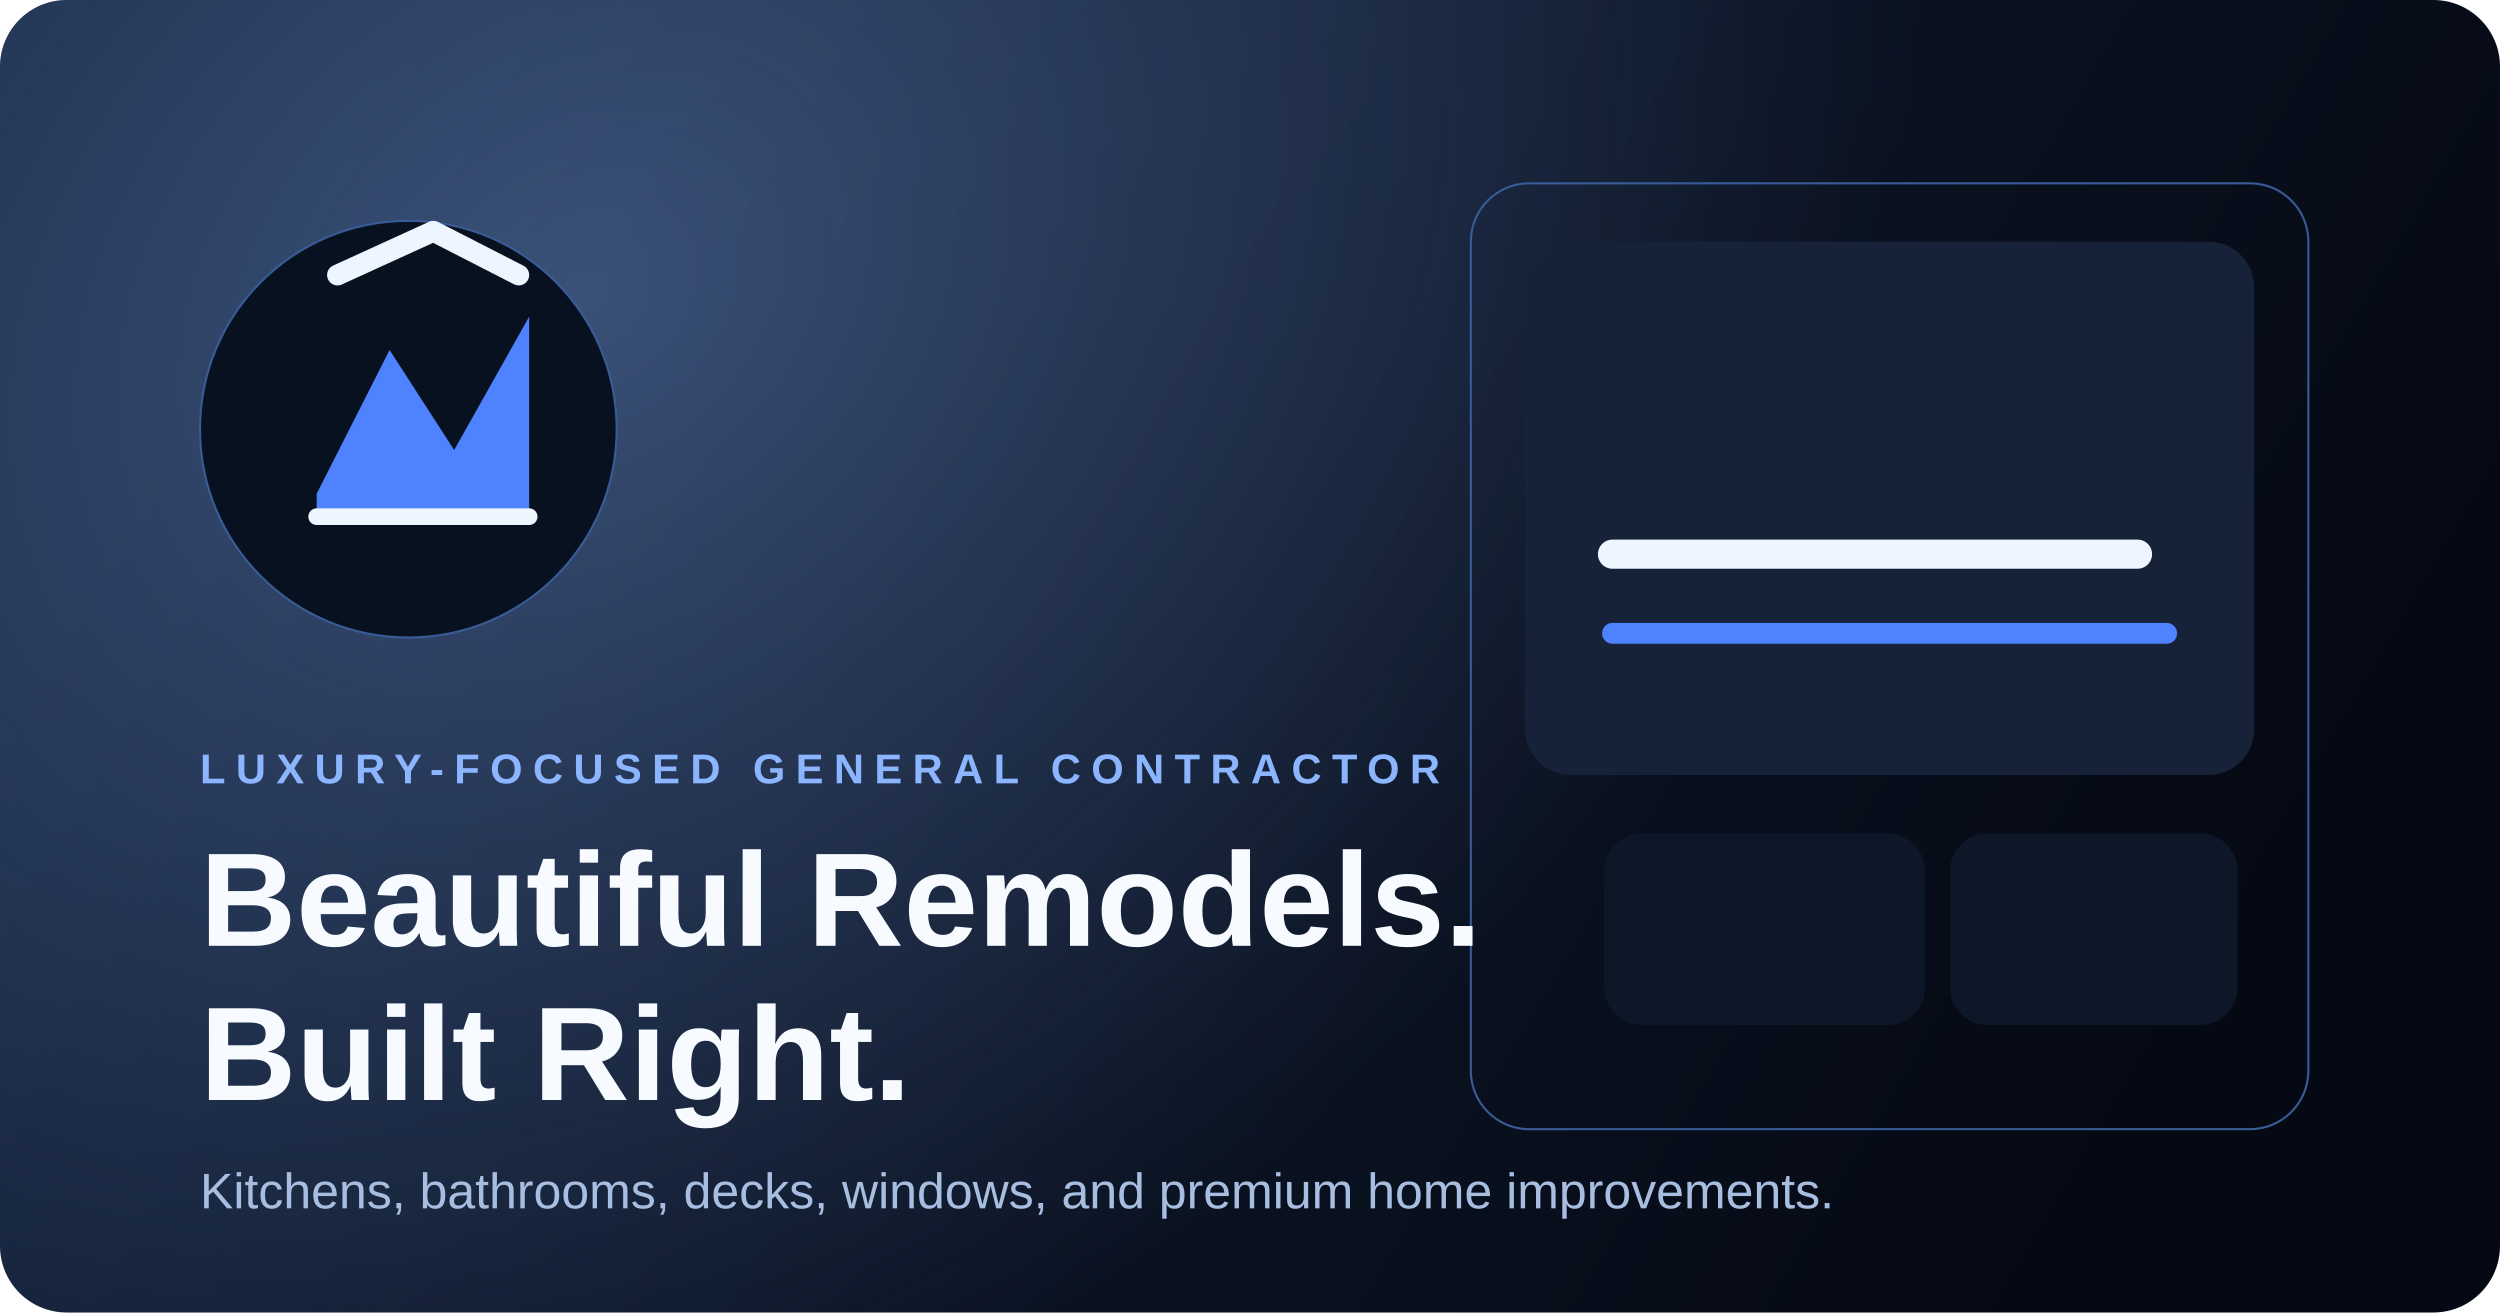
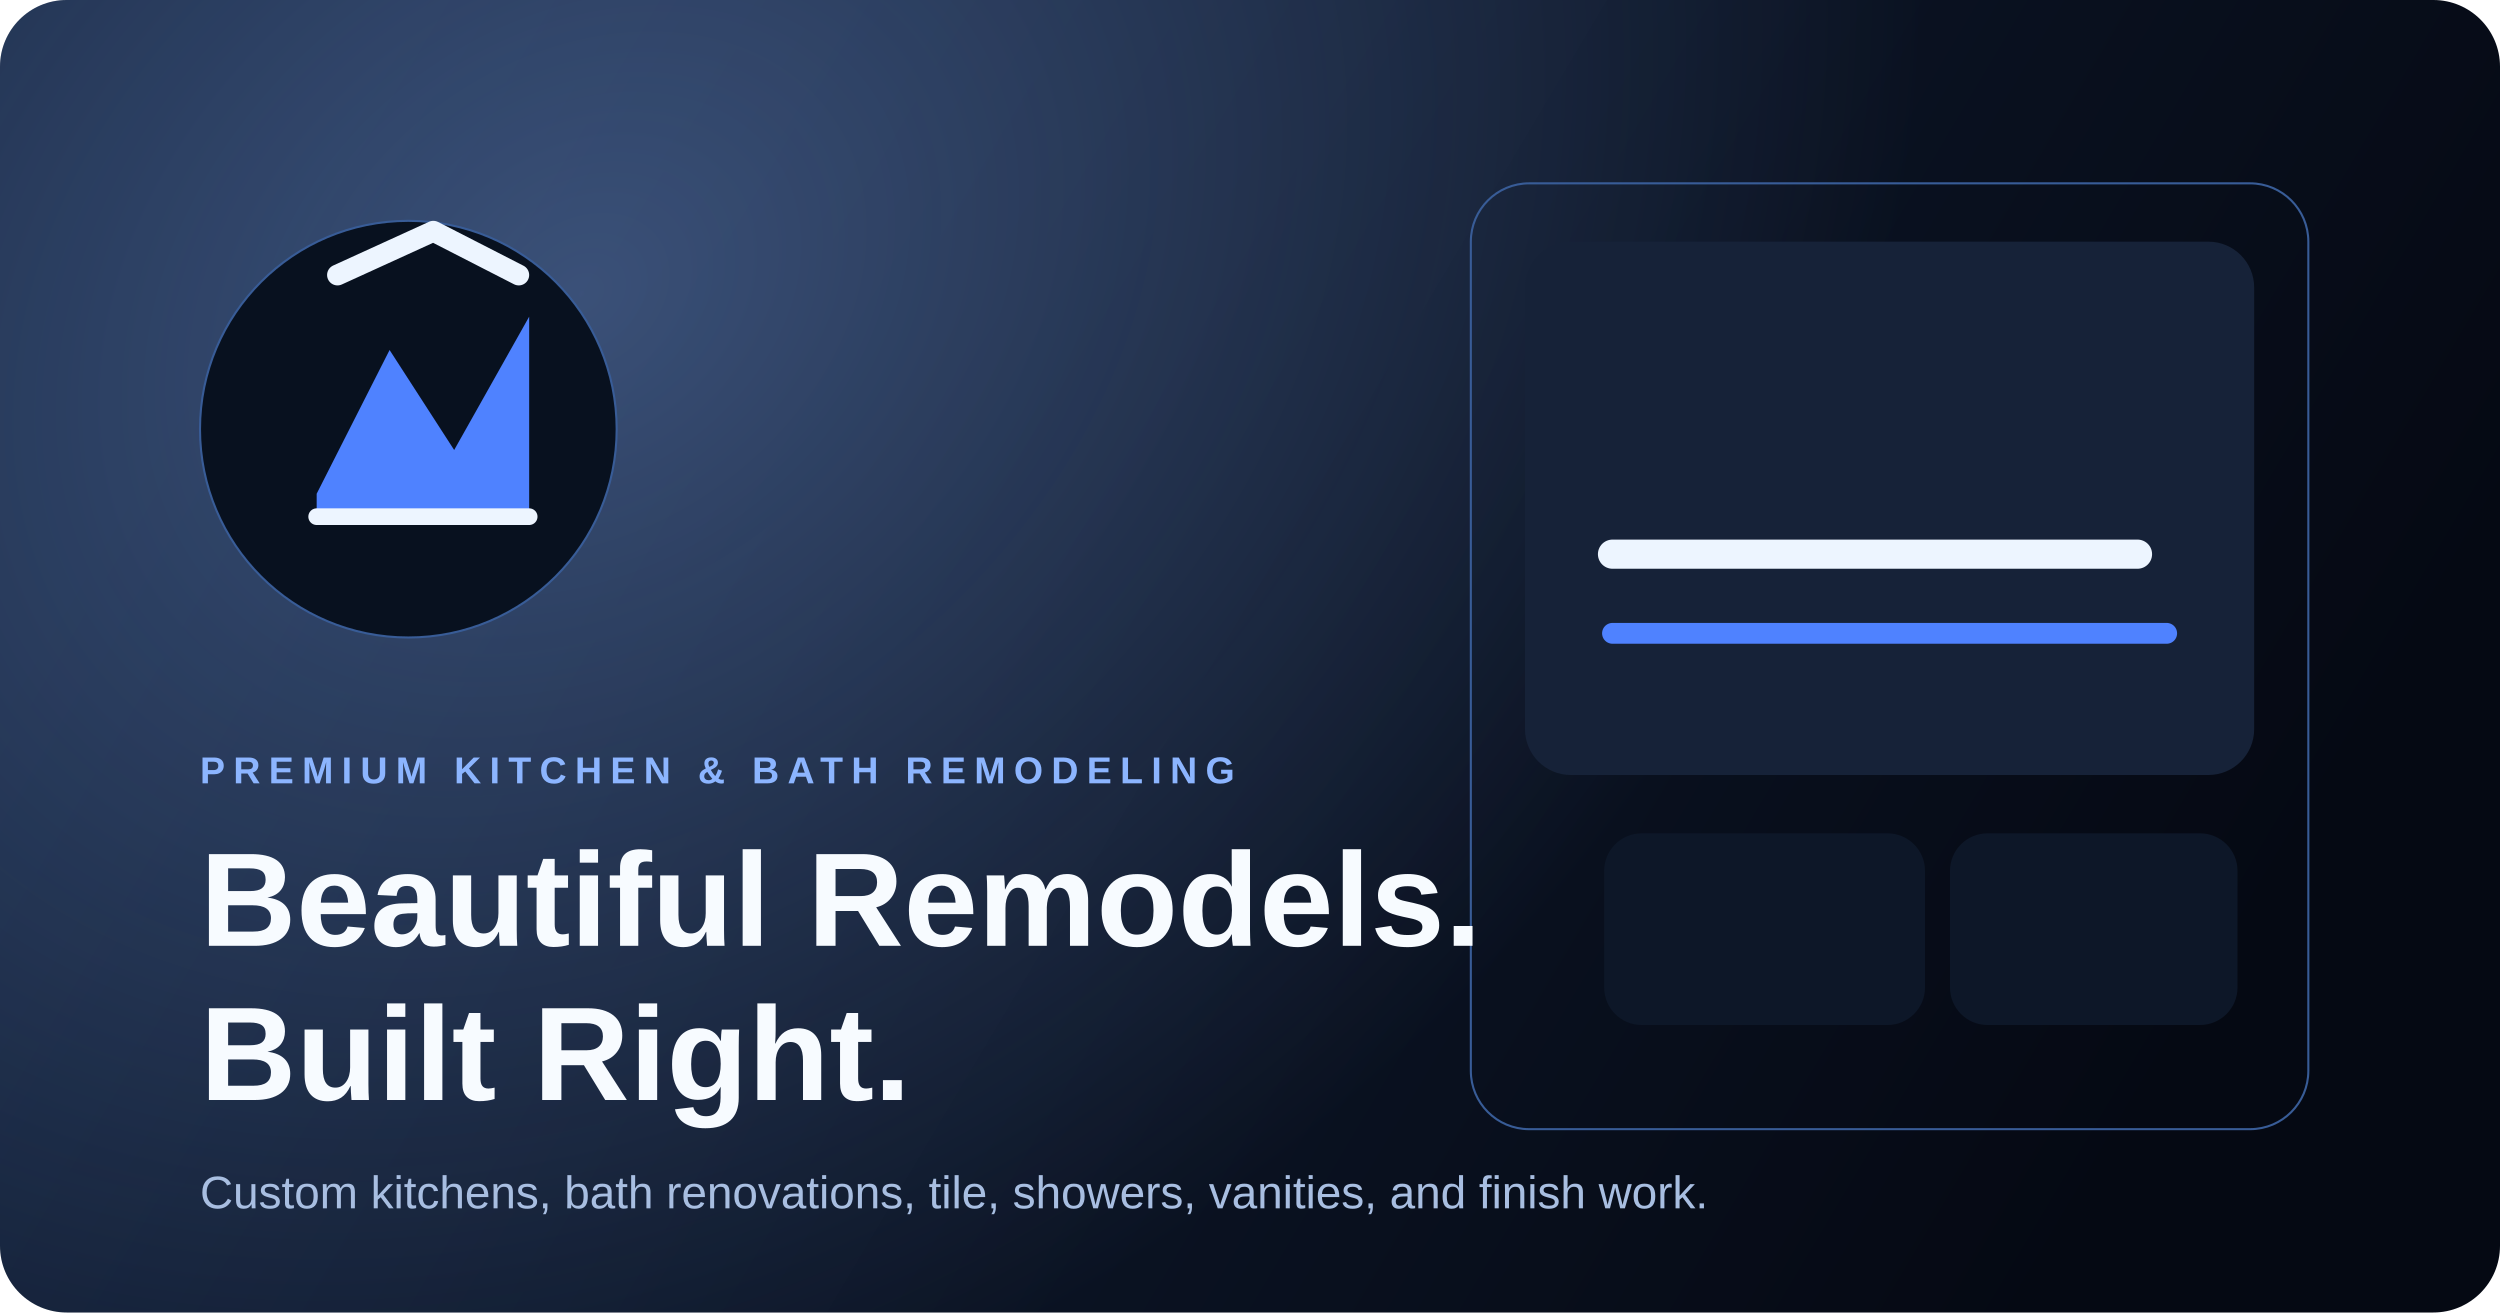
<svg xmlns="http://www.w3.org/2000/svg" width="1200" height="630" viewBox="0 0 1200 630" fill="none">
  <defs>
    <linearGradient id="bg" x1="142" y1="82" x2="1000" y2="592" gradientUnits="userSpaceOnUse">
      <stop stop-color="#122038" />
      <stop offset="1" stop-color="#050913" />
    </linearGradient>
    <radialGradient id="glow" cx="0" cy="0" r="1" gradientUnits="userSpaceOnUse" gradientTransform="translate(280 138) rotate(55.0961) scale(536.188 689.535)">
      <stop stop-color="#8CB5FF" stop-opacity="0.34" />
      <stop offset="1" stop-color="#8CB5FF" stop-opacity="0" />
    </radialGradient>
  </defs>
  <rect width="1200" height="630" rx="32" fill="url(#bg)" />
  <rect width="1200" height="630" rx="32" fill="url(#glow)" />
  <rect x="706" y="88" width="402" height="454" rx="28" fill="rgba(255,255,255,0.04)" fill-opacity="0.04" stroke="#385C97" />
  <rect x="732" y="116" width="350" height="256" rx="22" fill="#162238" />
  <path d="M774 304H1040" stroke="#4F82FF" stroke-width="10" stroke-linecap="round" />
  <path d="M774 266H1026" stroke="#EDF5FF" stroke-width="14" stroke-linecap="round" />
  <rect x="770" y="400" width="154" height="92" rx="18" fill="#0D1728" />
  <rect x="936" y="400" width="138" height="92" rx="18" fill="#0D1728" />
  <rect x="96" y="106" width="200" height="200" rx="100" fill="#08111F" stroke="#385C97" />
  <path d="M152 237L187 168L218 216L254 152L254 252H152V237Z" fill="#4F82FF" />
  <path d="M152 248H254" stroke="#EDF5FF" stroke-width="8" stroke-linecap="round" />
  <path d="M162 132L208 111L249 132" stroke="#EDF5FF" stroke-width="10" stroke-linecap="round" stroke-linejoin="round" />
-   <text x="96" y="376" fill="#8CB5FF" font-family="Sora, Arial, sans-serif" font-size="20" font-weight="800" letter-spacing="5">LUXURY-FOCUSED GENERAL CONTRACTOR</text>
+   <text x="96" y="376" fill="#8CB5FF" font-family="Sora, Arial, sans-serif" font-size="18" font-weight="800" letter-spacing="4">PREMIUM KITCHEN &amp; BATH REMODELING</text>
  <text x="96" y="454" fill="#F7FBFF" font-family="Sora, Arial, sans-serif" font-size="64" font-weight="800">Beautiful Remodels.</text>
  <text x="96" y="528" fill="#F7FBFF" font-family="Sora, Arial, sans-serif" font-size="64" font-weight="800">Built Right.</text>
-   <text x="96" y="580" fill="#A8BEE1" font-family="Manrope, Arial, sans-serif" font-size="24">Kitchens, bathrooms, decks, windows, and premium home improvements.</text>
+   <text x="96" y="580" fill="#A8BEE1" font-family="Manrope, Arial, sans-serif" font-size="22">Custom kitchens, bath renovations, tile, showers, vanities, and finish work.</text>
</svg>
